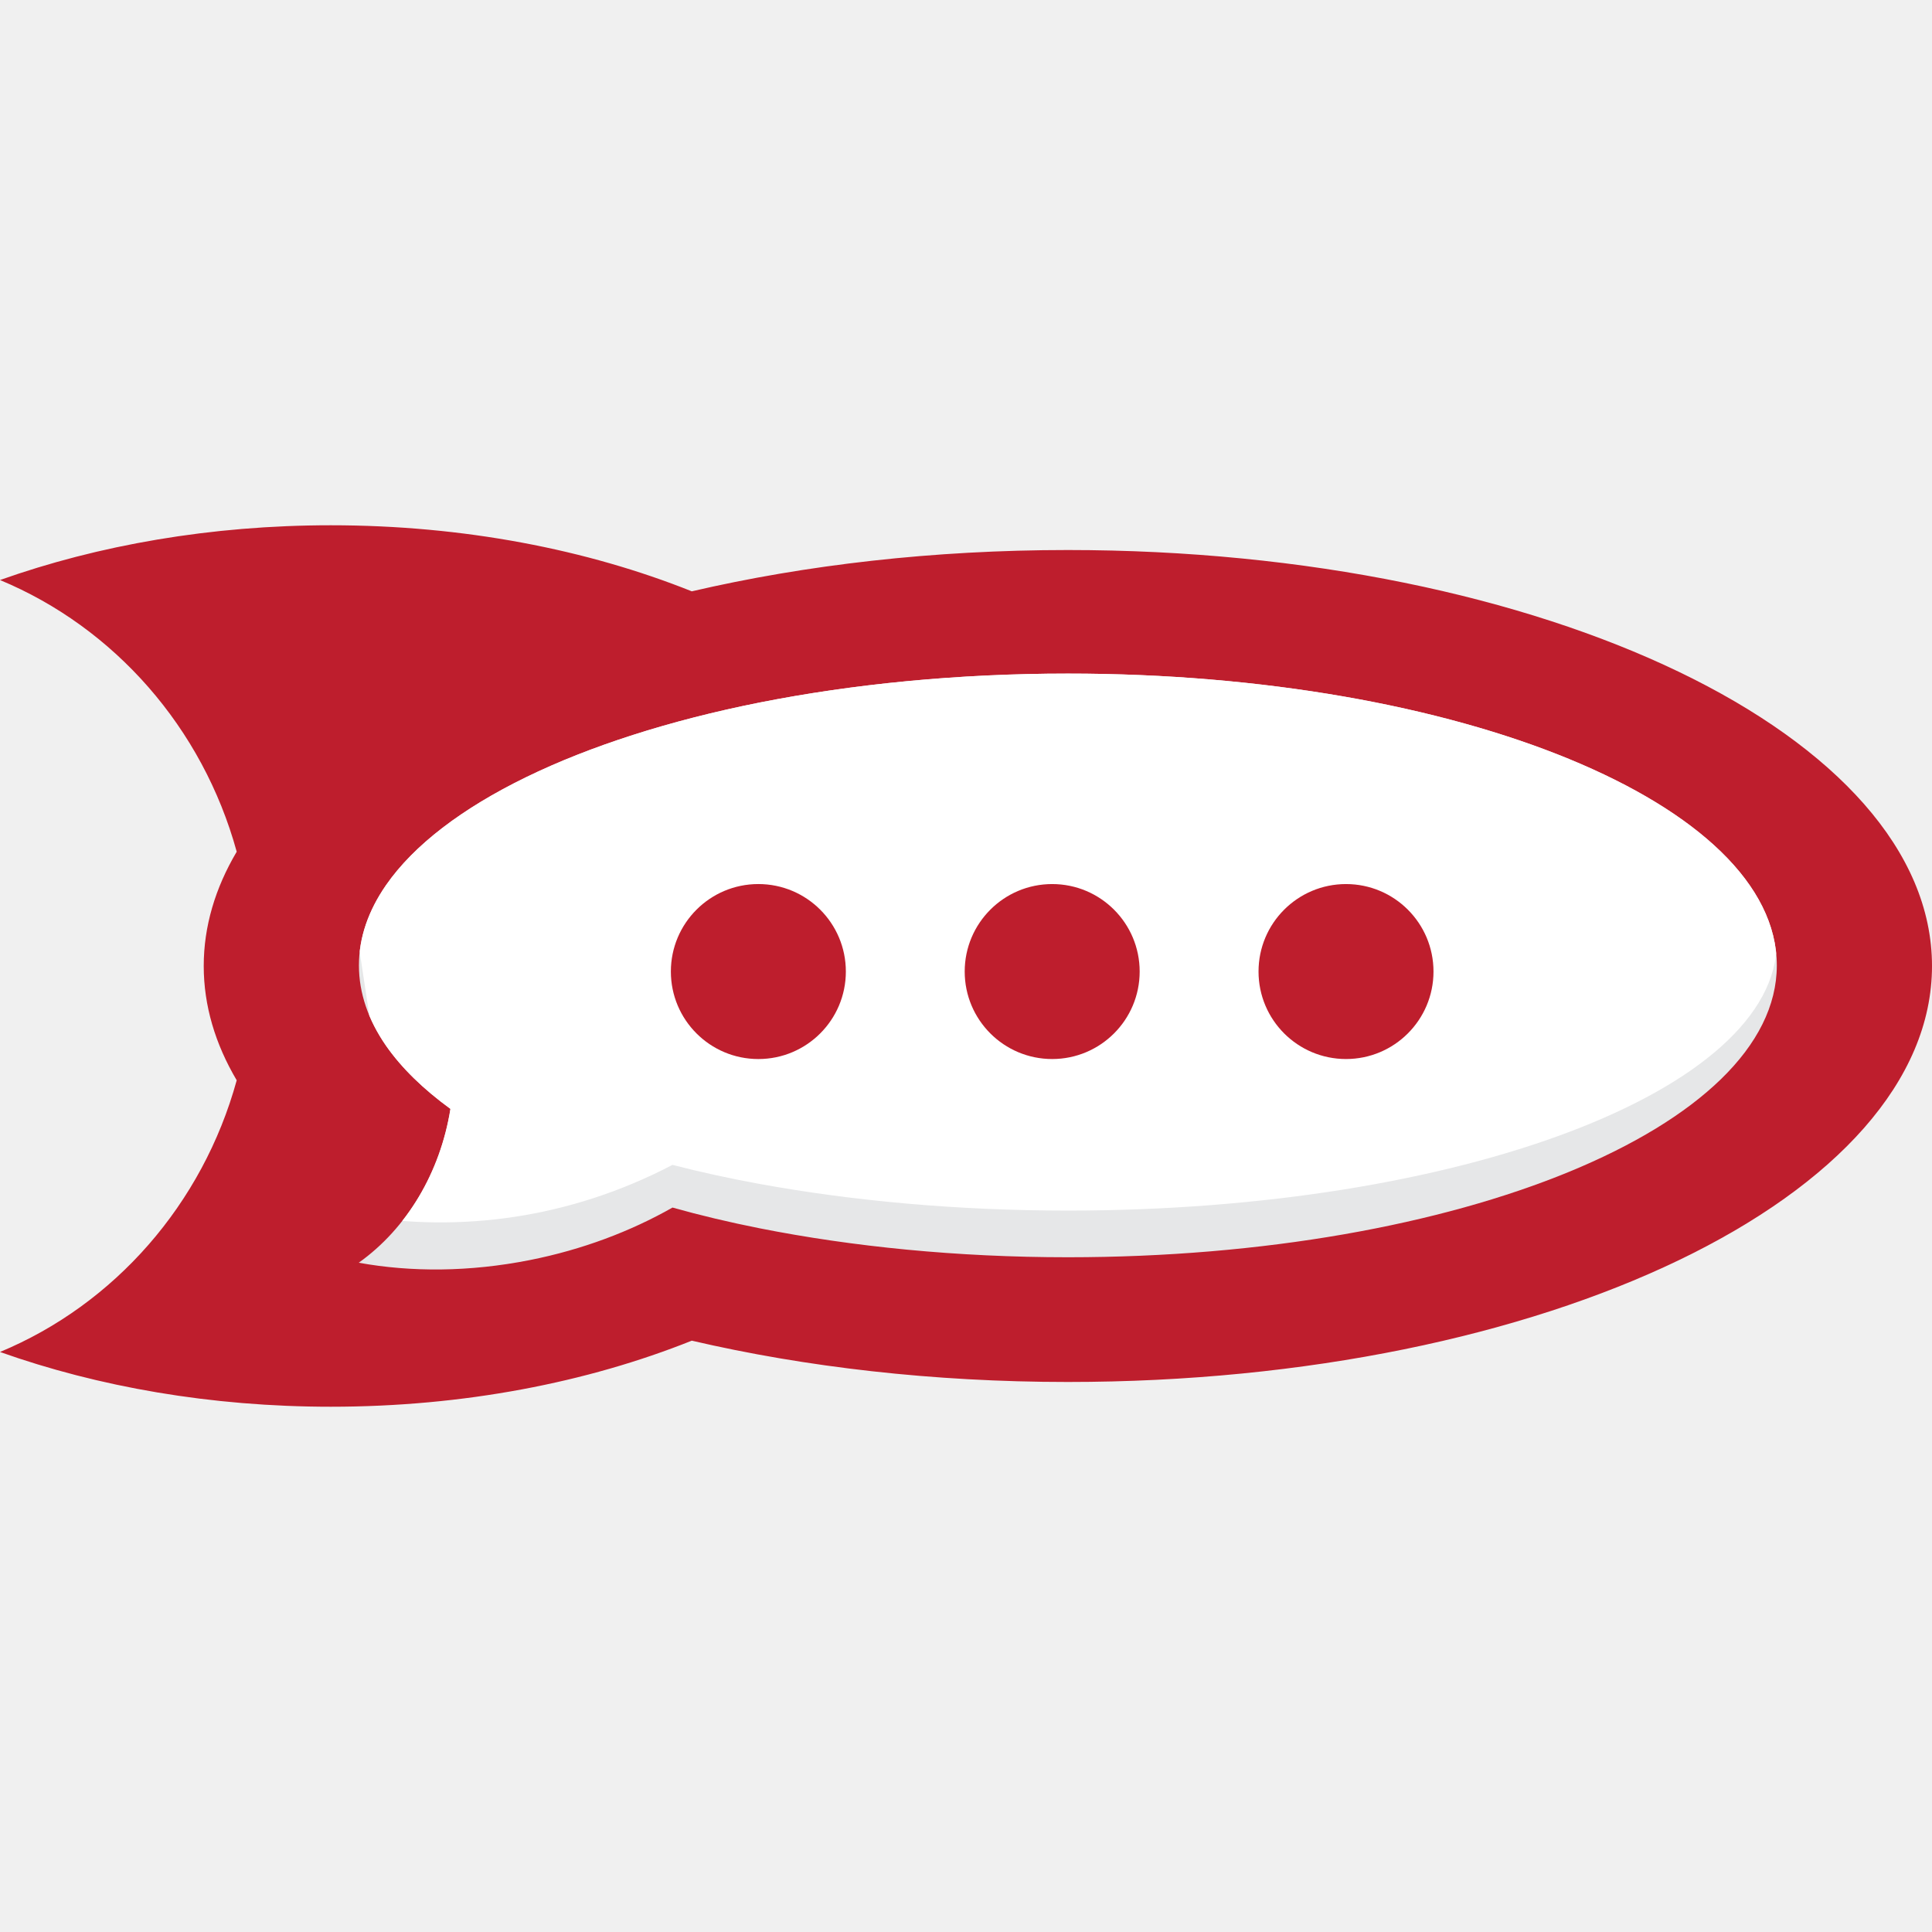
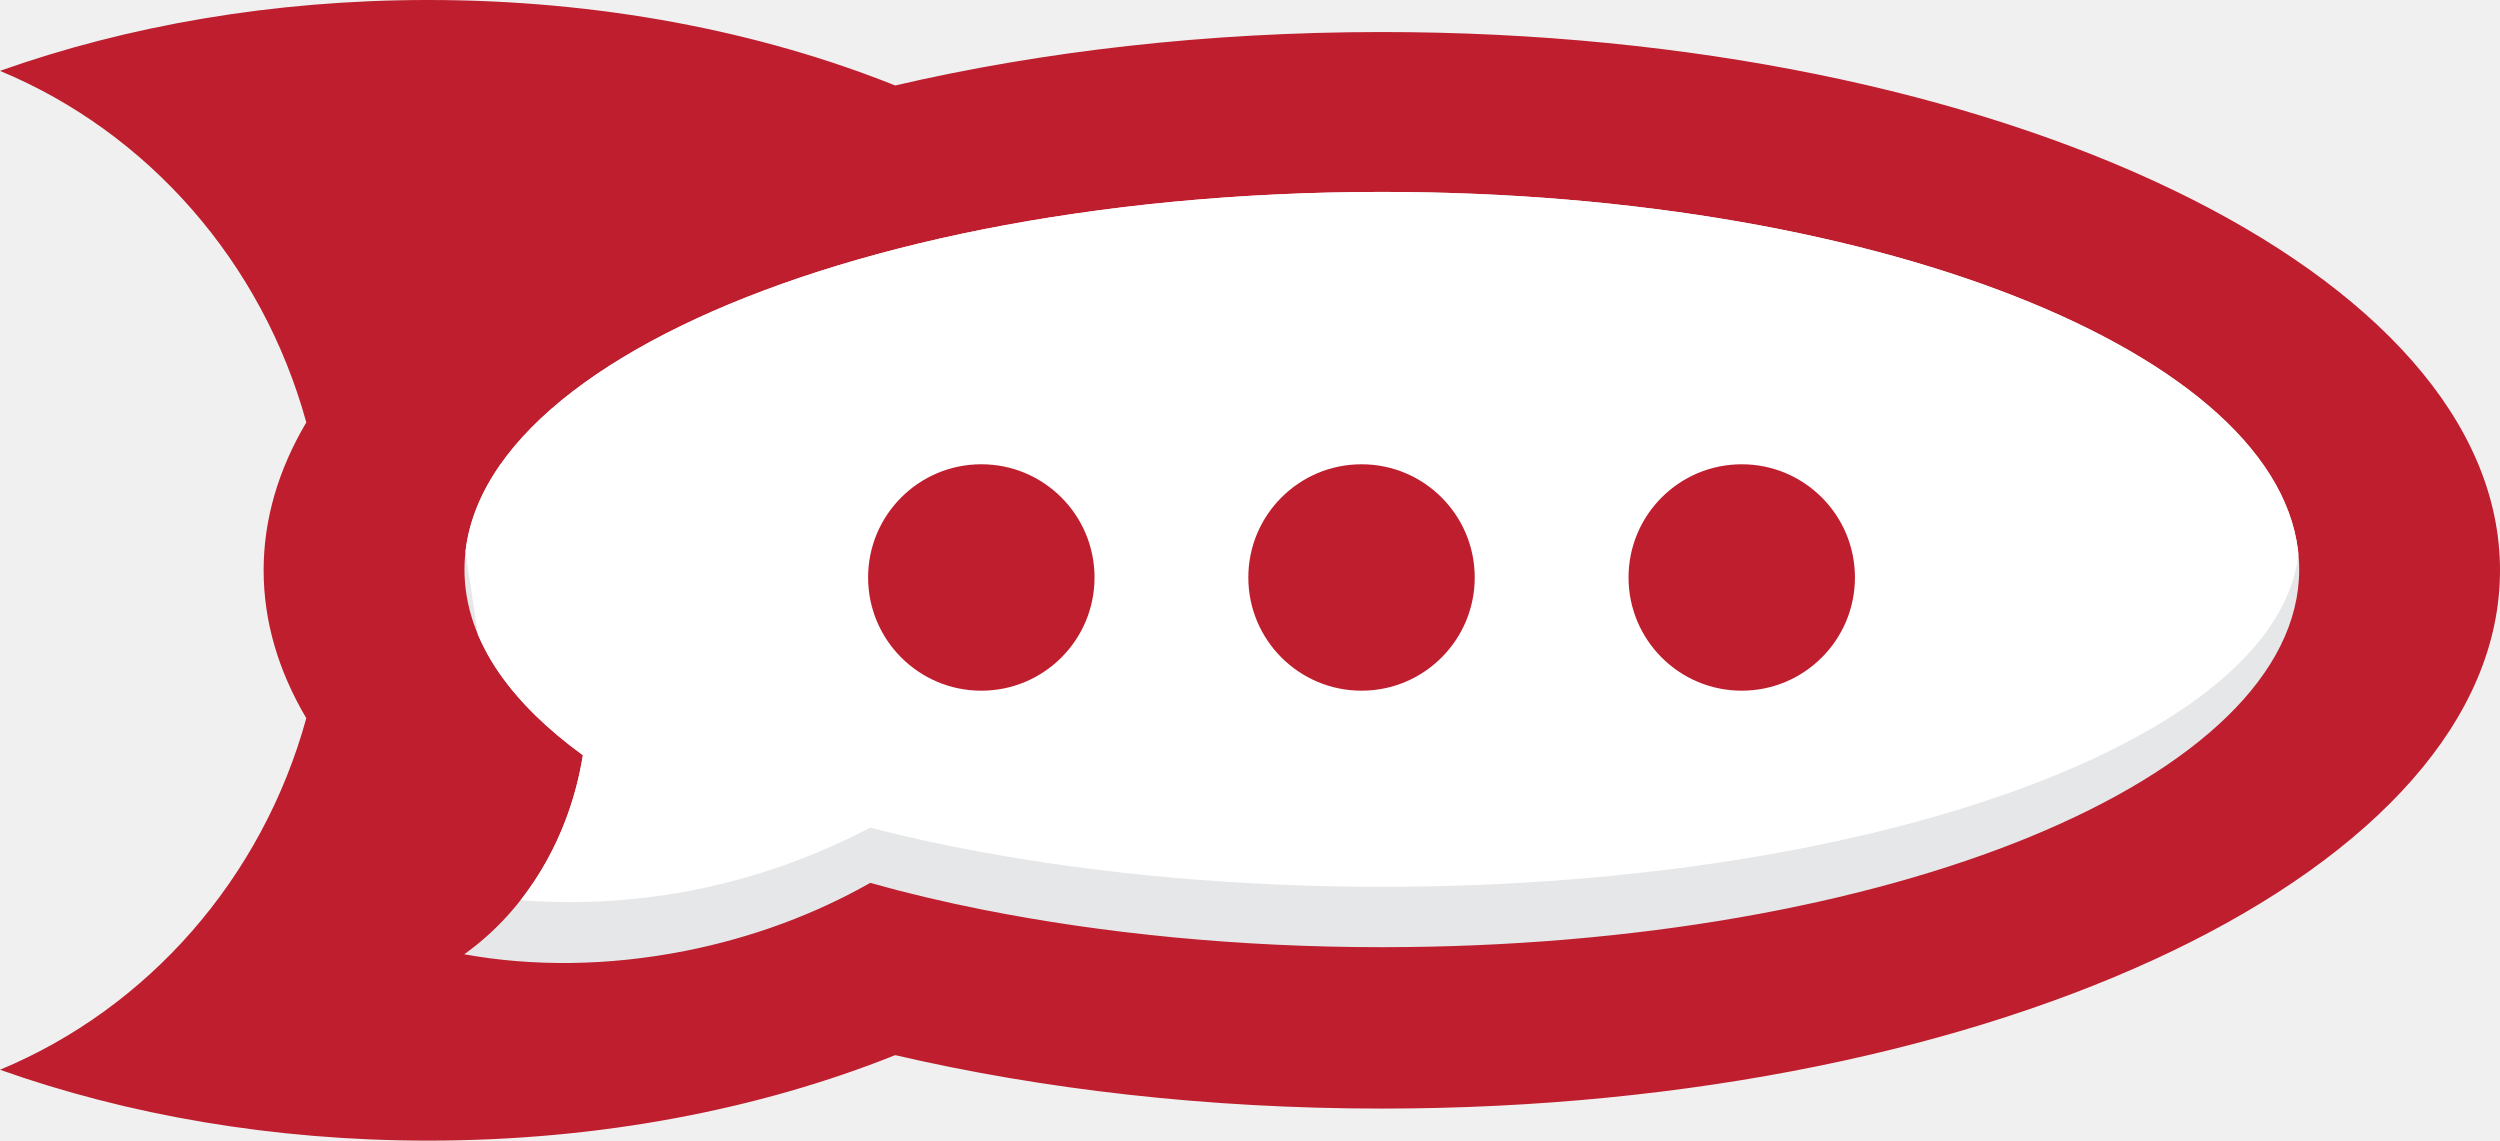
- <svg xmlns="http://www.w3.org/2000/svg" xmlns:xlink="http://www.w3.org/1999/xlink" version="1.1" id="Layer_1" x="0px" y="0px" width="195.07px" height="195.07px" viewBox="0 -53.035 195.07 195.07" enable-background="new 0 -53.035 195.07 195.07" xml:space="preserve">
+ <svg xmlns="http://www.w3.org/2000/svg" xmlns:xlink="http://www.w3.org/1999/xlink" version="1.1" id="Layer_1" x="0px" y="0px" width="195.07px" height="89px" viewBox="0 0 195.07 89" enable-background="new 0 0 195.07 89" xml:space="preserve">
  <g>
    <path fill="#BE1E2D" d="M0,83.471C9.91,86.99,21.29,89,33.4,89c13.38,0,25.87-2.439,36.45-6.67C81.33,85,94.21,86.5,107.82,86.5   c48.188,0,87.25-18.8,87.25-42s-39.062-42-87.25-42C94.21,2.5,81.33,4,69.85,6.67C59.271,2.44,46.78,0,33.4,0   C21.29,0,9.91,2.01,0,5.53c11.551,4.8,20.46,14.92,23.9,27.43c-2.17,3.67-3.33,7.54-3.33,11.54s1.16,7.87,3.33,11.54   C20.46,68.55,11.551,78.67,0,83.471z" />
    <path fill="#E6E7E8" d="M36.221,74.46c5.3,0.961,11.188,0.938,17.27-0.267c5.29-1.049,10.17-2.895,14.41-5.303   c2.79,0.784,5.72,1.48,8.77,2.088c9.42,1.867,19.98,2.929,31.15,2.929c39.54,0,71.58-13.191,71.58-29.466   c0-16.274-32.04-29.466-71.58-29.466c-11.17,0-21.73,1.061-31.15,2.928C58.5,21.527,44.601,28.222,38.971,36.343   c-1.78,2.574-2.73,5.292-2.73,8.099c0,2.806,0.95,5.524,2.73,8.098c1.56,2.243,3.76,4.387,6.51,6.387   C44.45,65.355,41.08,71.002,36.221,74.46z" />
    <g>
      <g>
        <defs>
          <path id="SVGID_1_" d="M36.221,69.703c10.098,1.684,21.162,0.373,31.68-5.123c2.79,0.722,5.72,1.361,8.77,1.92      c9.42,1.719,19.98,2.695,31.15,2.695c39.54,0,71.58-12.137,71.58-27.11c0-14.972-32.04-27.109-71.58-27.109      c-11.17,0-21.73,0.976-31.15,2.693c-18.17,3.334-32.068,9.494-37.698,16.965c-1.78,2.369-2.73,4.87-2.73,7.451      C36.24,44.666,41.08,66.521,36.221,69.703z" />
        </defs>
        <clipPath id="SVGID_2_">
          <use xlink:href="#SVGID_1_" overflow="visible" />
        </clipPath>
        <path clip-path="url(#SVGID_2_)" fill="#FFFFFF" d="M36.221,74.46c5.3,0.961,11.188,0.938,17.27-0.267     c5.29-1.049,10.17-2.895,14.41-5.303c2.79,0.784,5.72,1.48,8.77,2.088c9.42,1.867,19.98,2.929,31.15,2.929     c39.54,0,71.58-13.191,71.58-29.466c0-16.274-32.04-29.466-71.58-29.466c-11.17,0-21.73,1.061-31.15,2.928     C58.5,21.527,44.601,28.222,38.971,36.343c-1.78,2.574-2.73,5.292-2.73,8.099c0,2.806,0.95,5.524,2.73,8.098     c1.56,2.243,3.76,4.387,6.51,6.387C44.45,65.355,41.08,71.002,36.221,74.46z" />
      </g>
    </g>
    <circle fill="#BE1E2D" cx="135.904" cy="45.06" r="8.833" />
    <circle fill="#BE1E2D" cx="106.237" cy="45.06" r="8.833" />
    <circle fill="#BE1E2D" cx="76.57" cy="45.06" r="8.834" />
  </g>
</svg>
